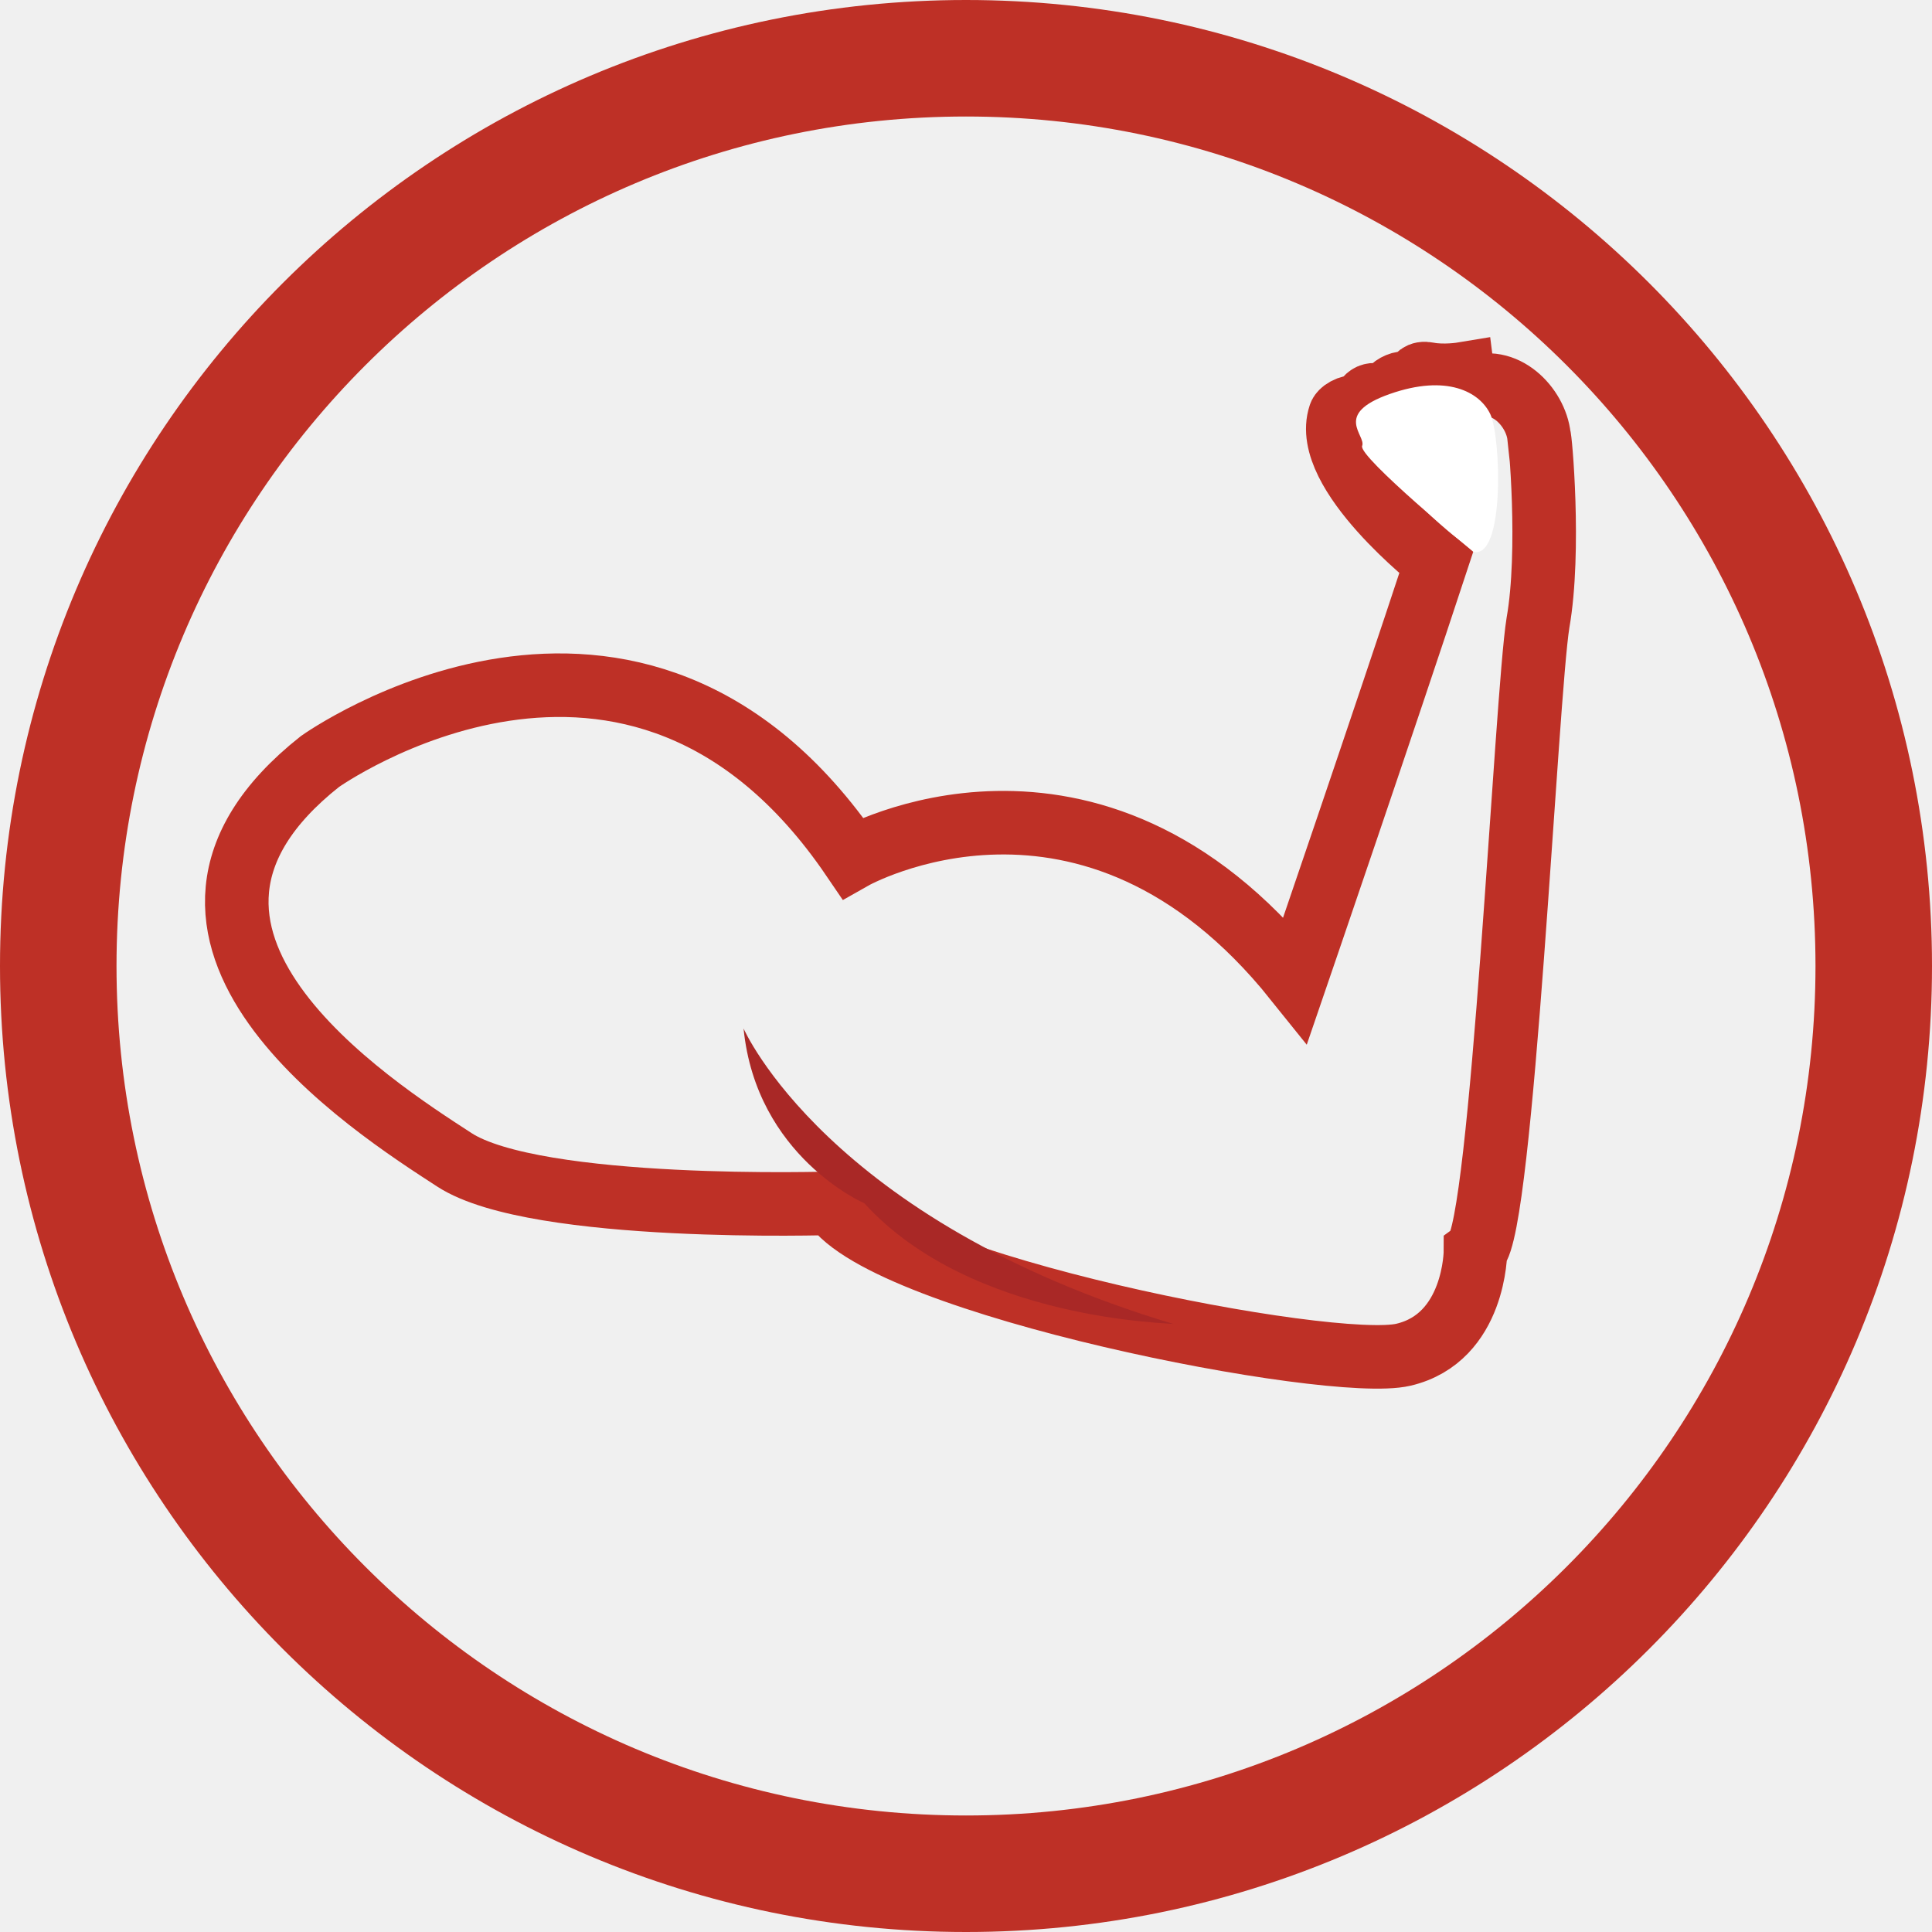
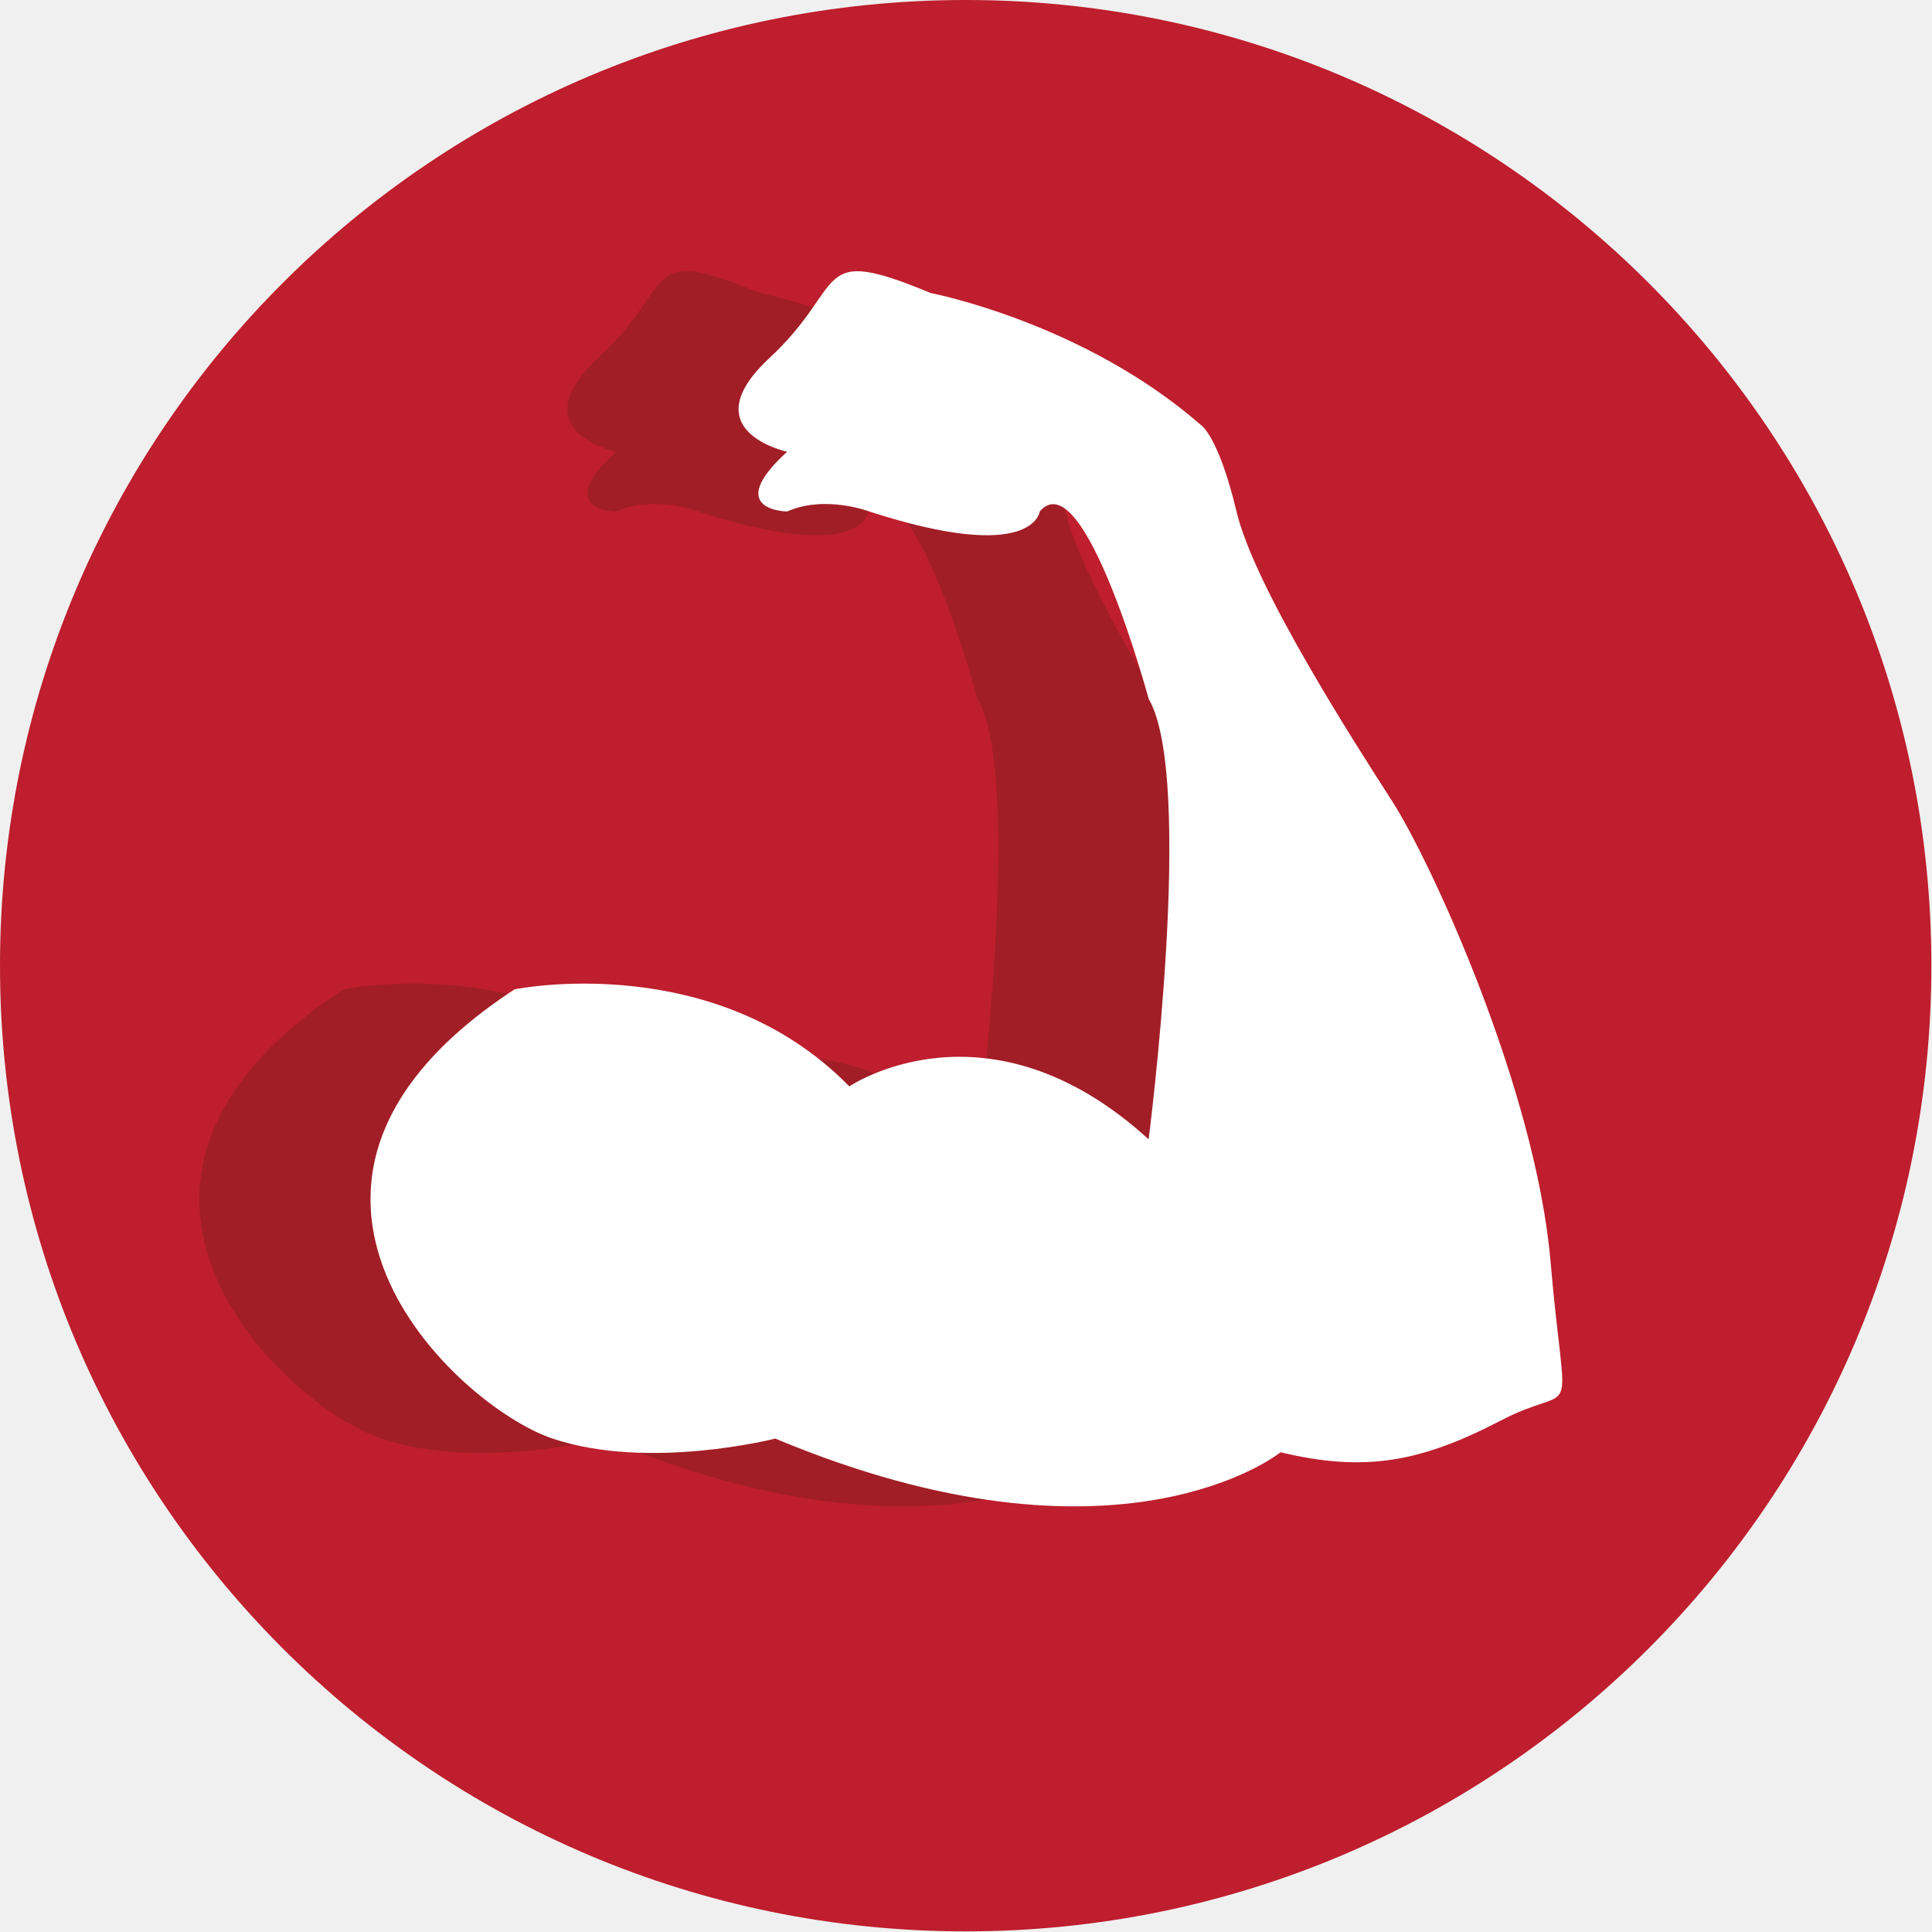
- <svg xmlns="http://www.w3.org/2000/svg" version="1.1" id="Layer_1" x="0px" y="0px" viewBox="0 0 182.4 182.4" enable-background="new 0 0 182.4 182.4" xml:space="preserve">
-   <circle fill="none" stroke="#BE3026" stroke-width="11" stroke-miterlimit="10" cx="91.2" cy="91.2" r="85.7" />
-   <path fill="none" stroke="#BE3026" stroke-width="6" stroke-miterlimit="10" d="M145.2,58.8c-1.1,6.8-3.4,57.3-5.9,59.3  c0,0,0,8.2-6.8,9.8c-6.8,1.6-48.9-6.6-53.9-14.3c0,0-28,0.9-35.7-4.1c-7.7-5-33.3-21.3-12.7-37.6c0,0,29.7-21.2,50.3,9.1  c0,0,22.4-12.7,41.8,11.5c0,0,8.5-24.8,13.3-39.4c0,0-10.9-8.5-9.1-13.9c0,0,0.1-0.5,1.2-0.8c0,0,0.4,0,0.8,0.4c0,0,0.2-1.3,1-1.5  c0.8-0.2,1.5,0.6,1.5,0.6s-0.2-1.1,1-1.6c1.2-0.5,1.6,0.6,1.6,0.6s-0.3-1.9,1.2-1.6c1.5,0.3,3.3,0,3.3,0s0.2,1.6,0.8,1.4  c3.1-1.4,6.1,1.7,6.4,4.5C145.4,41,146.4,52,145.2,58.8z" />
-   <path fill="#A92826" d="M81.6,113.6c0,0-10.2-4.4-11.4-16.5c0,0,7.9,18.1,40.6,27.9C110.9,124.9,91.8,124.8,81.6,113.6z" />
-   <path fill="#FFFFFF" d="M139.1,52.1c0,0-10.9-9-10.5-10s-2.8-3,2.6-4.9c5.4-1.9,8.5-0.2,9.5,1.9S142.1,52.8,139.1,52.1z" />
+ <svg xmlns="http://www.w3.org/2000/svg" version="1.1" id="Layer_1" x="0px" y="0px" viewBox="0 0 310.5 310.5" enable-background="new 0 0 310.5 310.5" xml:space="preserve">
+   <circle fill="#BE1E2D" cx="155.2" cy="155.2" r="155.2" />
+   <path fill="#A11E26" d="M97.1,231.2c0,0-20.3,5.2-35.8,0s-53.8-41-6.1-72.2c0,0,32.1-6.6,53.8,15.6c0,0,22.2-15.1,48.1,8.5  c0,0,7.5-58,0-70.8c0,0-10.4-38.4-17.5-30.1c0,0-0.9,8.6-27.4,0c0,0-7.1-2.7-13.2,0c0,0-10.4-0.1,0-9.6c0,0-15.5-3.3-2.8-15.1  s6.6-18.4,25.9-10.4c0,0,24.5,4.7,43.4,21.2c0,0,2.8,1.7,5.7,13.8c2.8,12.1,18.9,37.1,25,46.6c6.1,9.4,23.1,46.2,25.5,74.1  s4.7,18.9-8,25.5c-12.7,6.6-21.7,8.4-35.4,5.1C178.2,233.5,152.2,254.3,97.1,231.2z" />
+   <path fill="#FFFFFF" d="M124.6,231.2c0,0-20.3,5.2-35.8,0s-53.8-41-6.1-72.2c0,0,32.1-6.6,53.8,15.6c0,0,22.2-15.1,48.1,8.5  c0,0,7.5-58,0-70.8c0,0-10.4-38.4-17.5-30.1c0,0-0.9,8.6-27.4,0c0,0-7.1-2.7-13.2,0c0,0-10.4-0.1,0-9.6c0,0-15.5-3.3-2.8-15.1  s6.6-18.4,25.9-10.4c0,0,24.5,4.7,43.4,21.2c0,0,2.8,1.7,5.7,13.8c2.8,12.1,18.9,37.1,25,46.6c6.1,9.4,23.1,46.2,25.5,74.1  s4.7,18.9-8,25.5c-12.7,6.6-21.7,8.4-35.4,5.1C205.7,233.5,179.8,254.3,124.6,231.2z" />
</svg>
